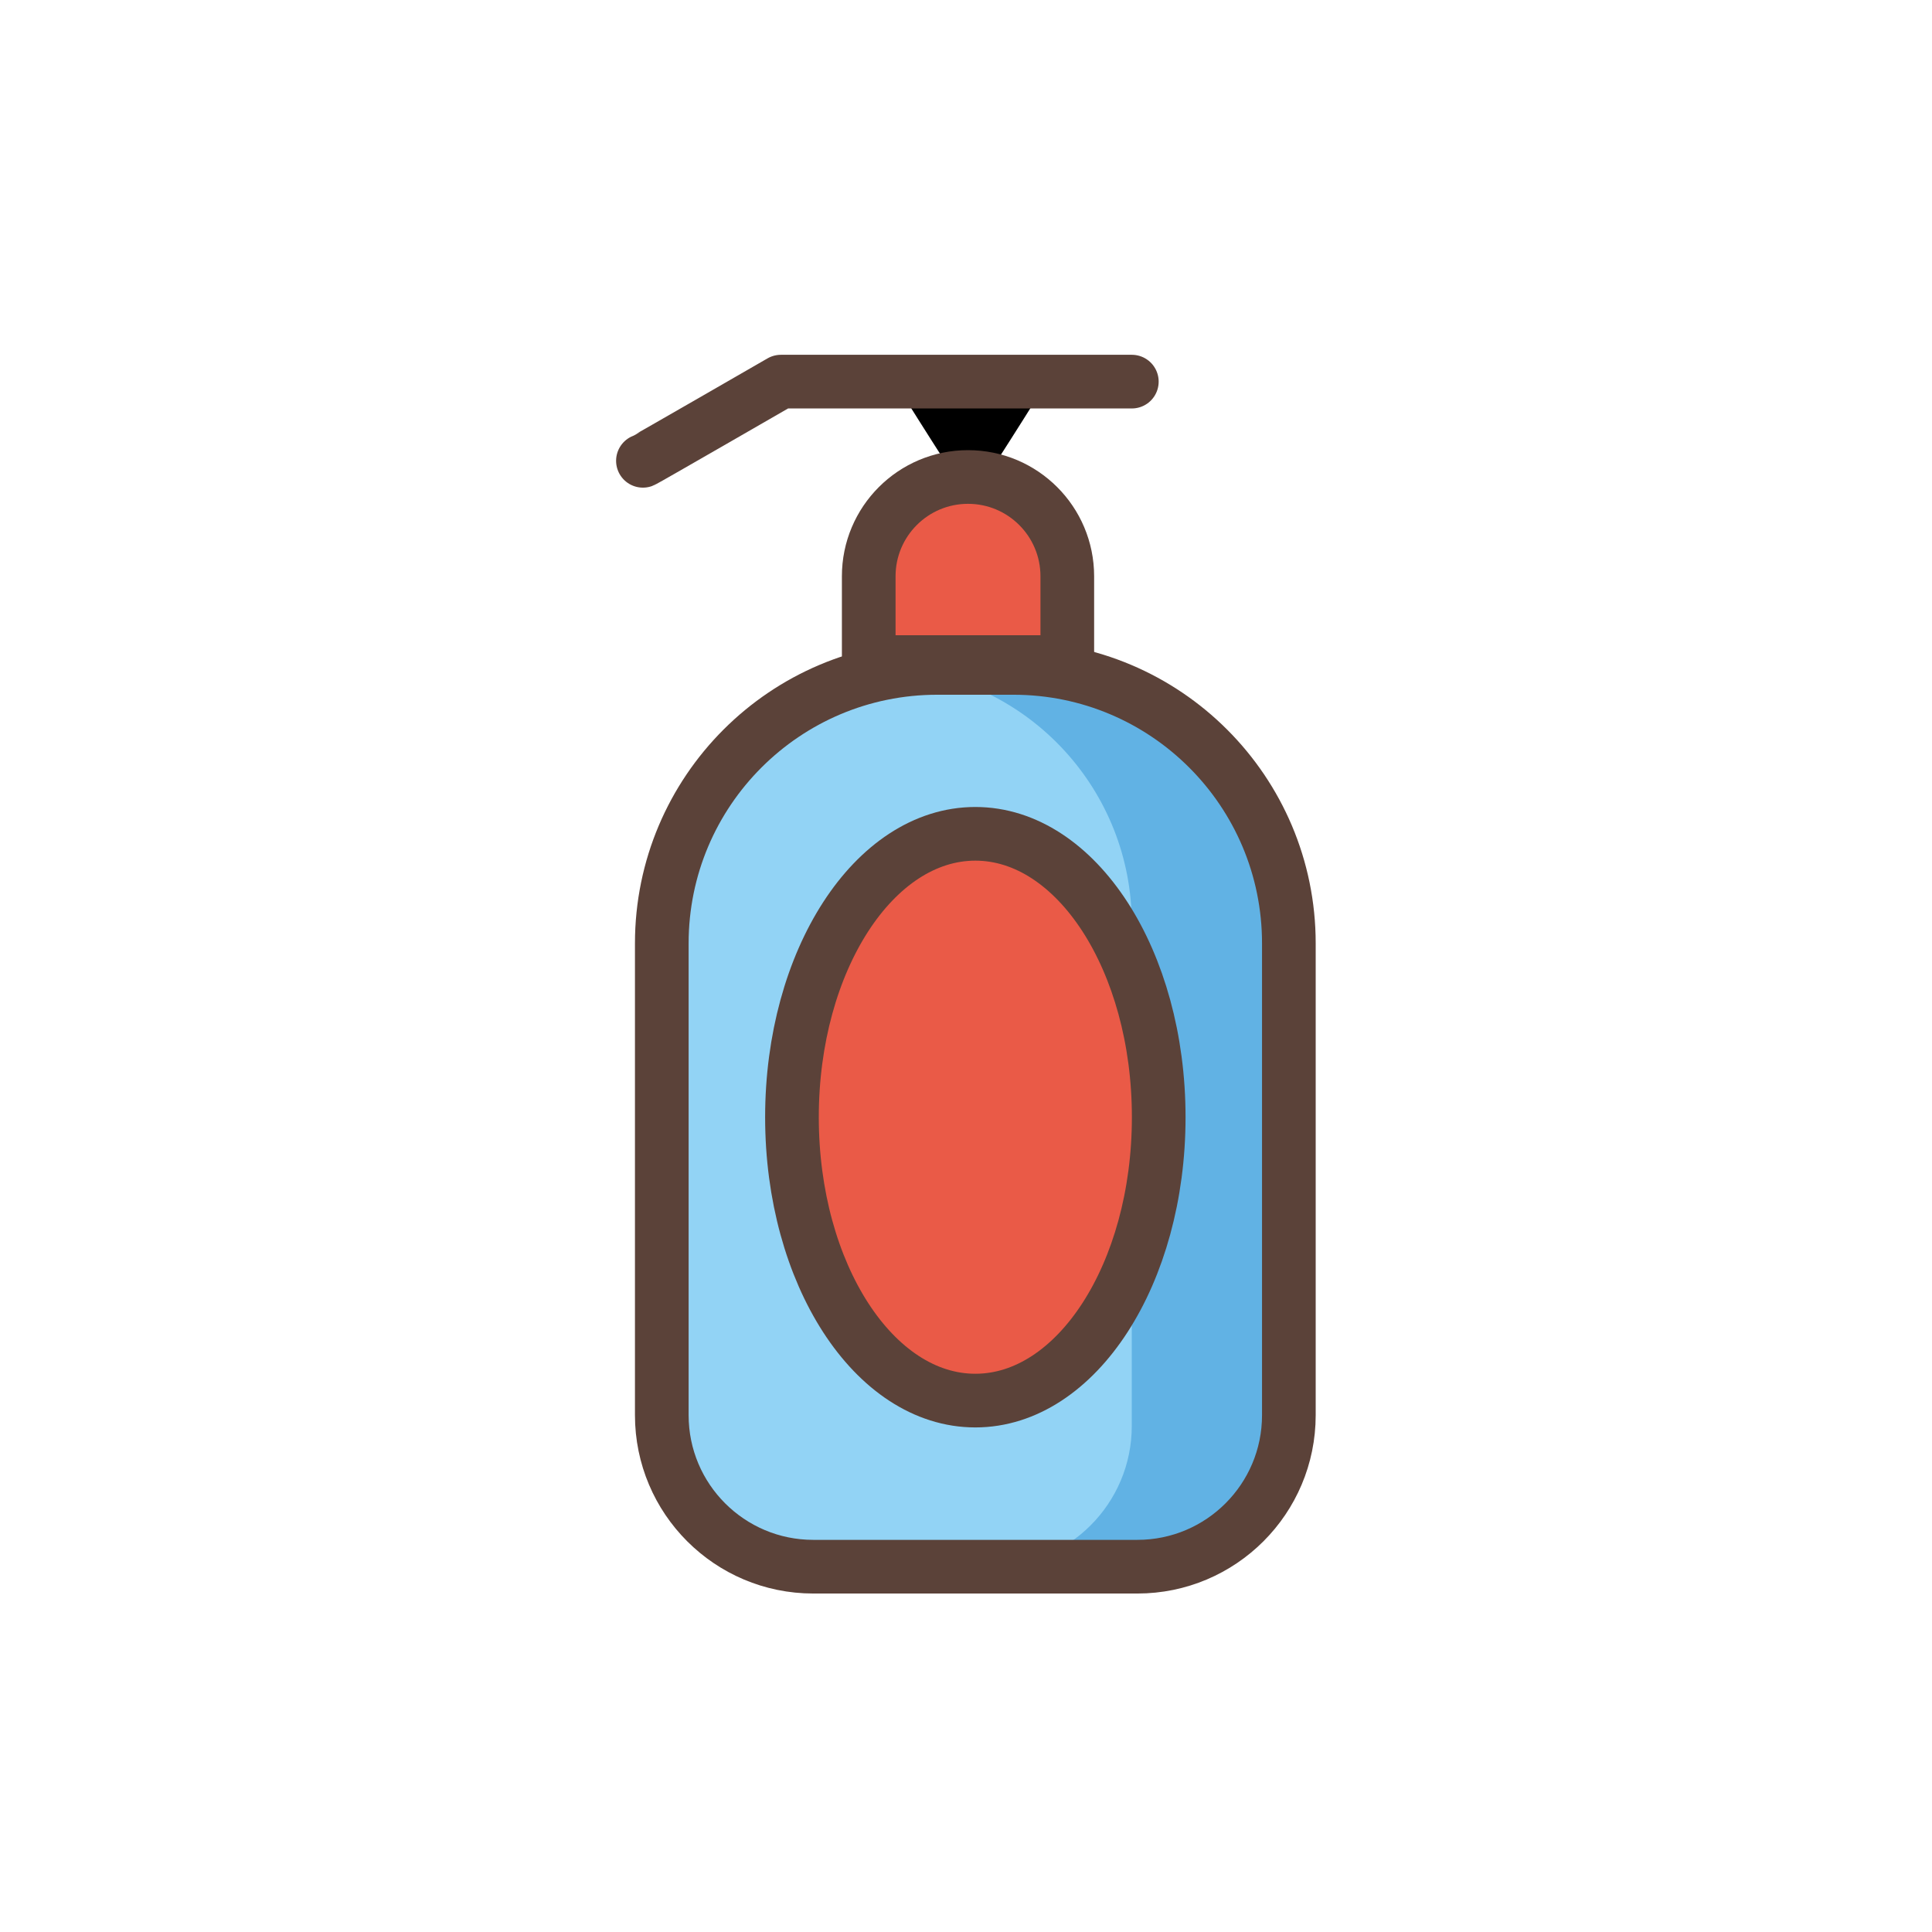
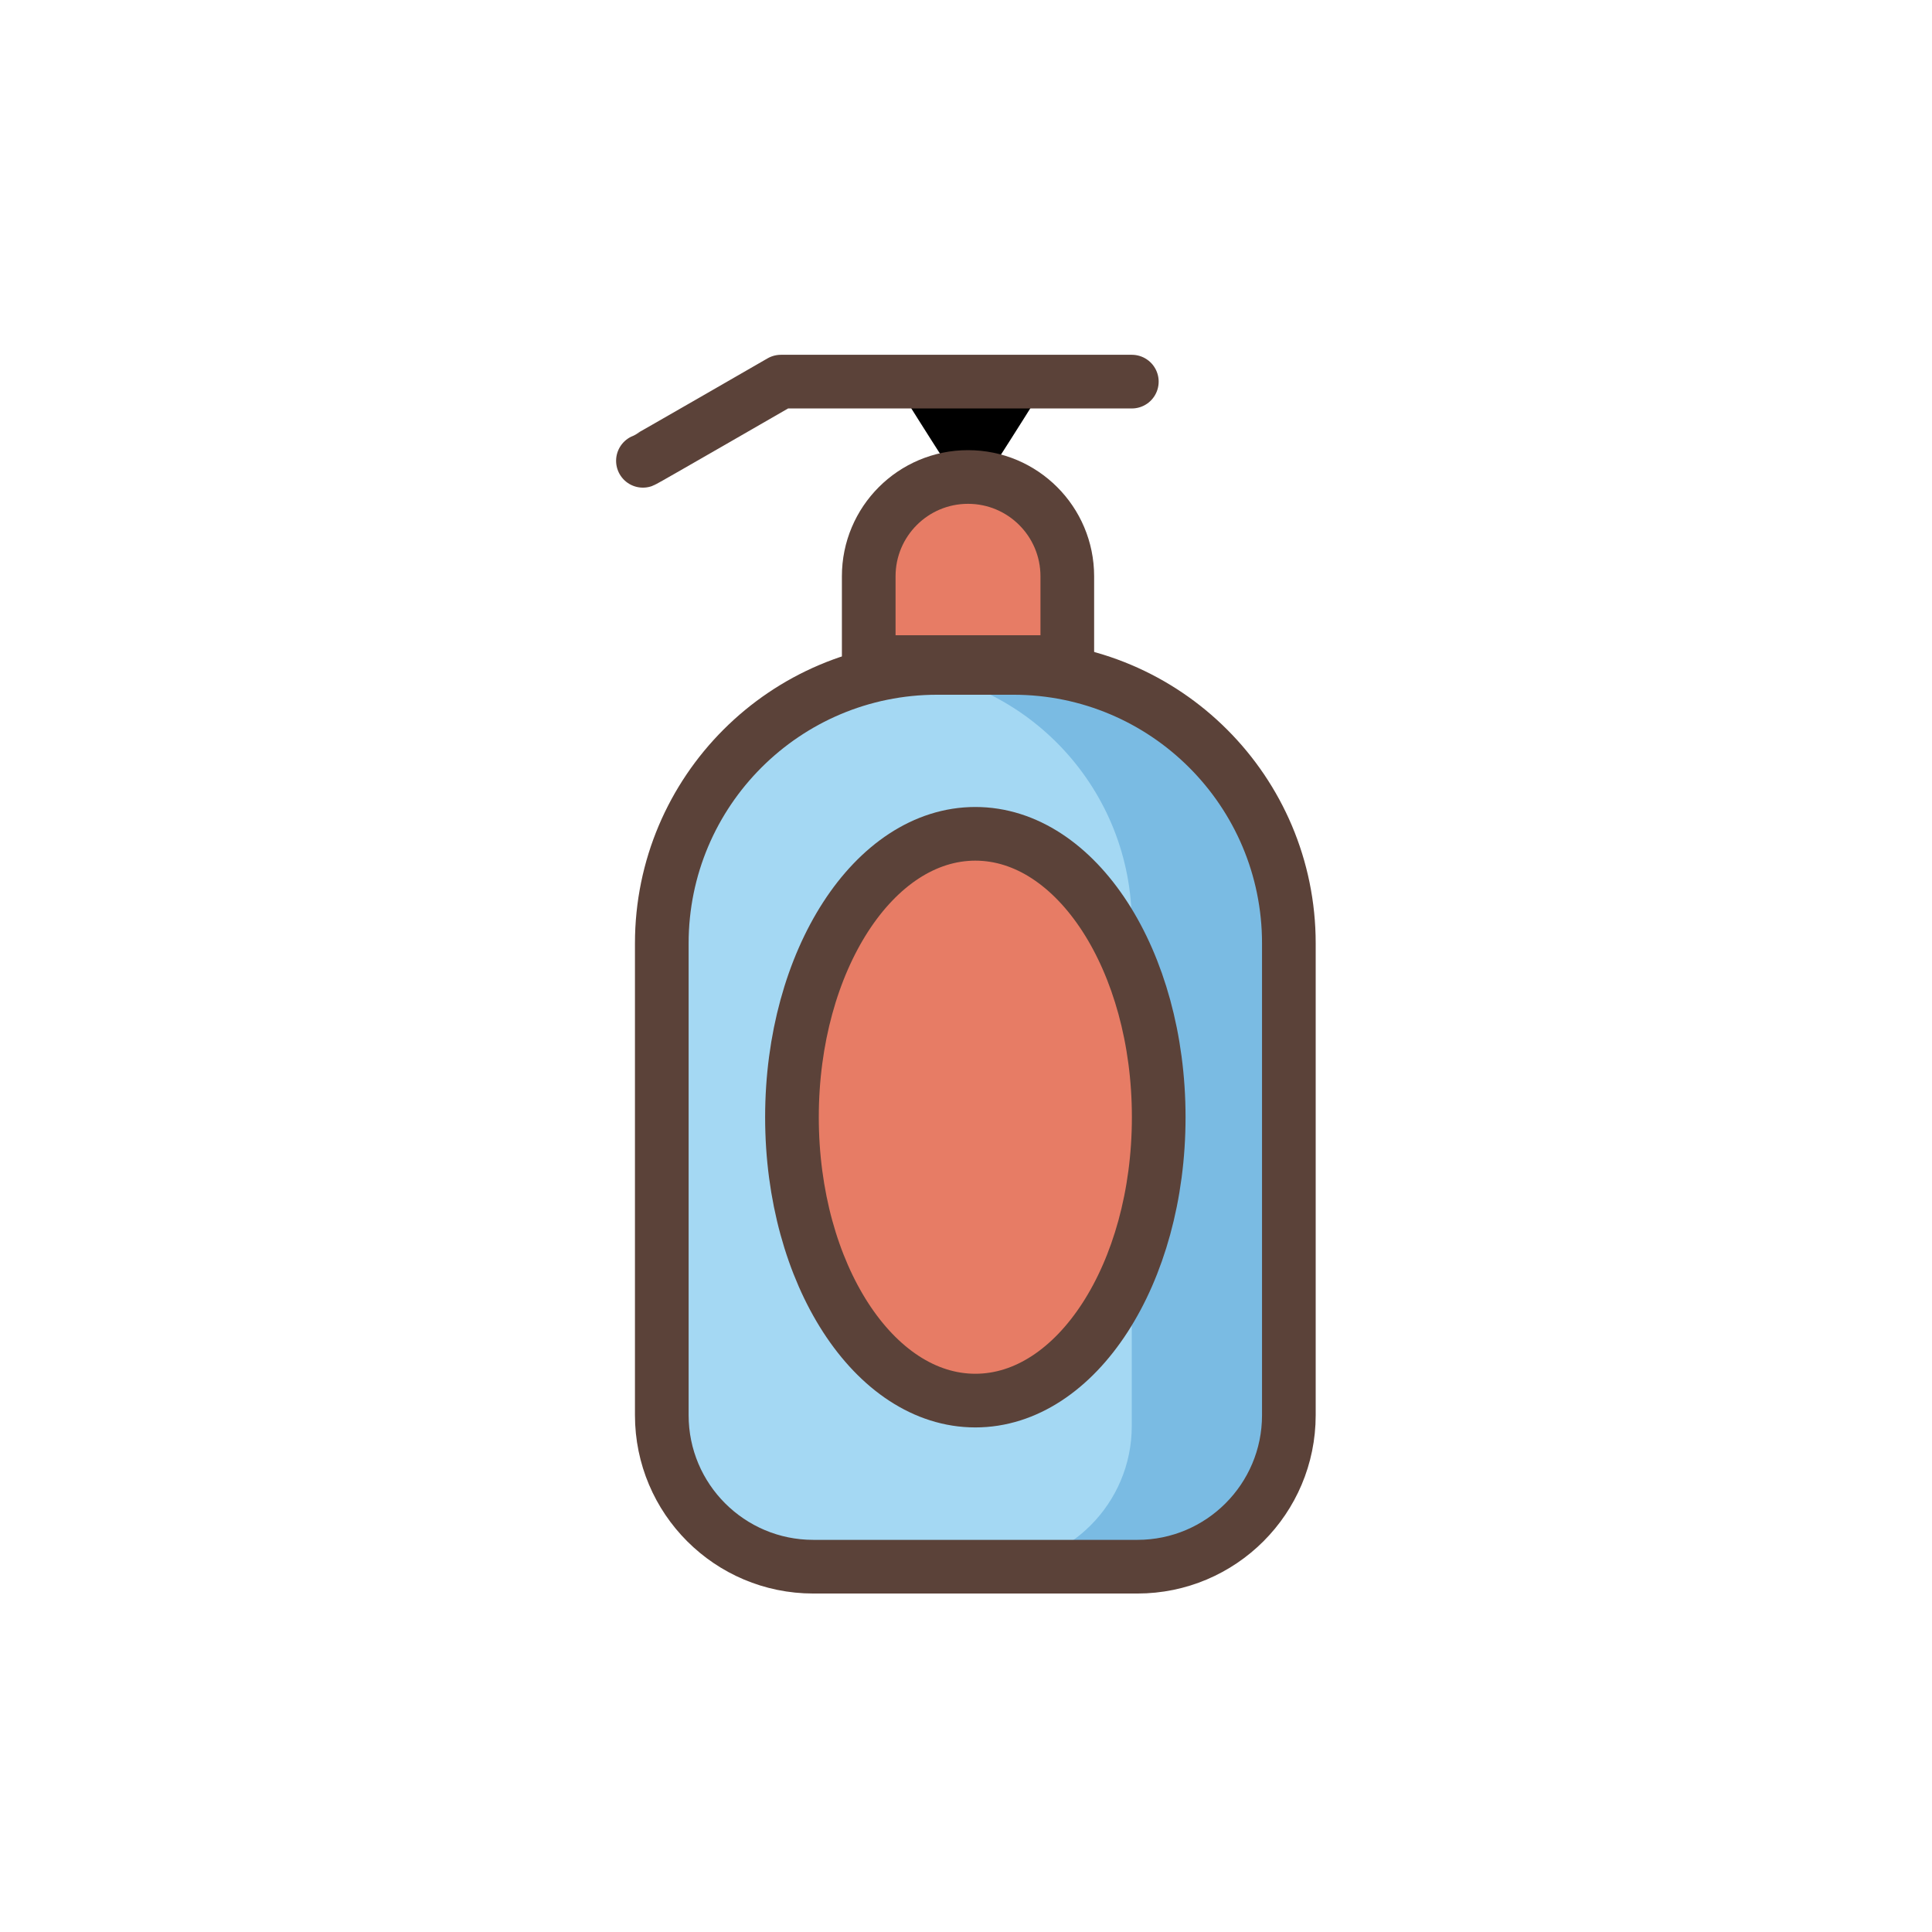
<svg xmlns="http://www.w3.org/2000/svg" id="emoji" viewBox="0 0 72 72">
  <g id="color">
-     <path fill="#61b2e4" d="M48.031,34.43V53.141a5.242,5.242,0,0,1-5.249,5.24H29.905a5.24,5.24,0,0,1-5.24-5.24V34.43a9.546,9.546,0,0,1,8.761-9.514c.251-.019.511-.028.771-.028h4.302A9.542,9.542,0,0,1,48.031,34.43Z" />
-     <path fill="#92d3f5" d="M42.178,34.43V53.141a5.24,5.24,0,0,1-5.24,5.24H29.905a5.24,5.24,0,0,1-5.24-5.24V34.43a9.546,9.546,0,0,1,8.761-9.514A9.538,9.538,0,0,1,42.178,34.43Z" />
-     <path fill="#ea5a47" d="M36.075,17.776h0a3.7,3.7,0,0,1,3.7,3.7v3.197a0,0,0,0,1,0,0h-7.4a0,0,0,0,1,0,0V21.477A3.7,3.7,0,0,1,36.075,17.776Z" />
-     <ellipse cx="36.348" cy="41.635" rx="6.834" ry="10.561" fill="#ea5a47" />
+     <path fill="#7abbe3" d="M48.031,34.43V53.141a5.242,5.242,0,0,1-5.249,5.24H29.905a5.24,5.24,0,0,1-5.24-5.24V34.43a9.546,9.546,0,0,1,8.761-9.514c.251-.019.511-.028.771-.028h4.302A9.542,9.542,0,0,1,48.031,34.43Z" />
+     <path fill="#a4d8f3" d="M42.178,34.43V53.141a5.24,5.24,0,0,1-5.24,5.24H29.905a5.24,5.24,0,0,1-5.24-5.24V34.43a9.546,9.546,0,0,1,8.761-9.514A9.538,9.538,0,0,1,42.178,34.43Z" />
+     <path fill="#e77c65" d="M36.075,17.776h0a3.7,3.7,0,0,1,3.7,3.7v3.197a0,0,0,0,1,0,0h-7.4a0,0,0,0,1,0,0V21.477A3.7,3.7,0,0,1,36.075,17.776Z" />
+     <ellipse cx="36.348" cy="41.635" rx="6.834" ry="10.561" fill="#e77c65" />
  </g>
  <g id="line">
    <path d="M38.97,14.268H33.387c-.147-.147,2.784,4.432,2.792,4.42C36.186,18.7,39.118,14.12,38.97,14.268Z" />
    <path fill="none" stroke="#5B4239" stroke-linecap="round" stroke-linejoin="round" stroke-width="2" d="M23.96,17.173c.077-.028,5.143-2.951,5.143-2.951H42.18" />
    <path fill="none" stroke="#5B4239" stroke-linecap="round" stroke-linejoin="round" stroke-width="2" d="M34.928,24.891h2.839A10.265,10.265,0,0,1,48.032,35.156V52.74a5.646,5.646,0,0,1-5.646,5.646H30.309A5.646,5.646,0,0,1,24.663,52.74V35.156A10.265,10.265,0,0,1,34.928,24.891Z" />
    <path fill="none" stroke="#5B4239" stroke-linecap="round" stroke-linejoin="round" stroke-width="2" d="M36.075,17.776h0a3.7,3.7,0,0,1,3.7,3.7v3.197a0,0,0,0,1,0,0h-7.4a0,0,0,0,1,0,0V21.477A3.7,3.7,0,0,1,36.075,17.776Z" />
    <ellipse cx="36.348" cy="41.635" rx="6.834" ry="10.561" fill="none" stroke="#5B4239" stroke-miterlimit="10" stroke-width="2" />
  </g>
</svg>
